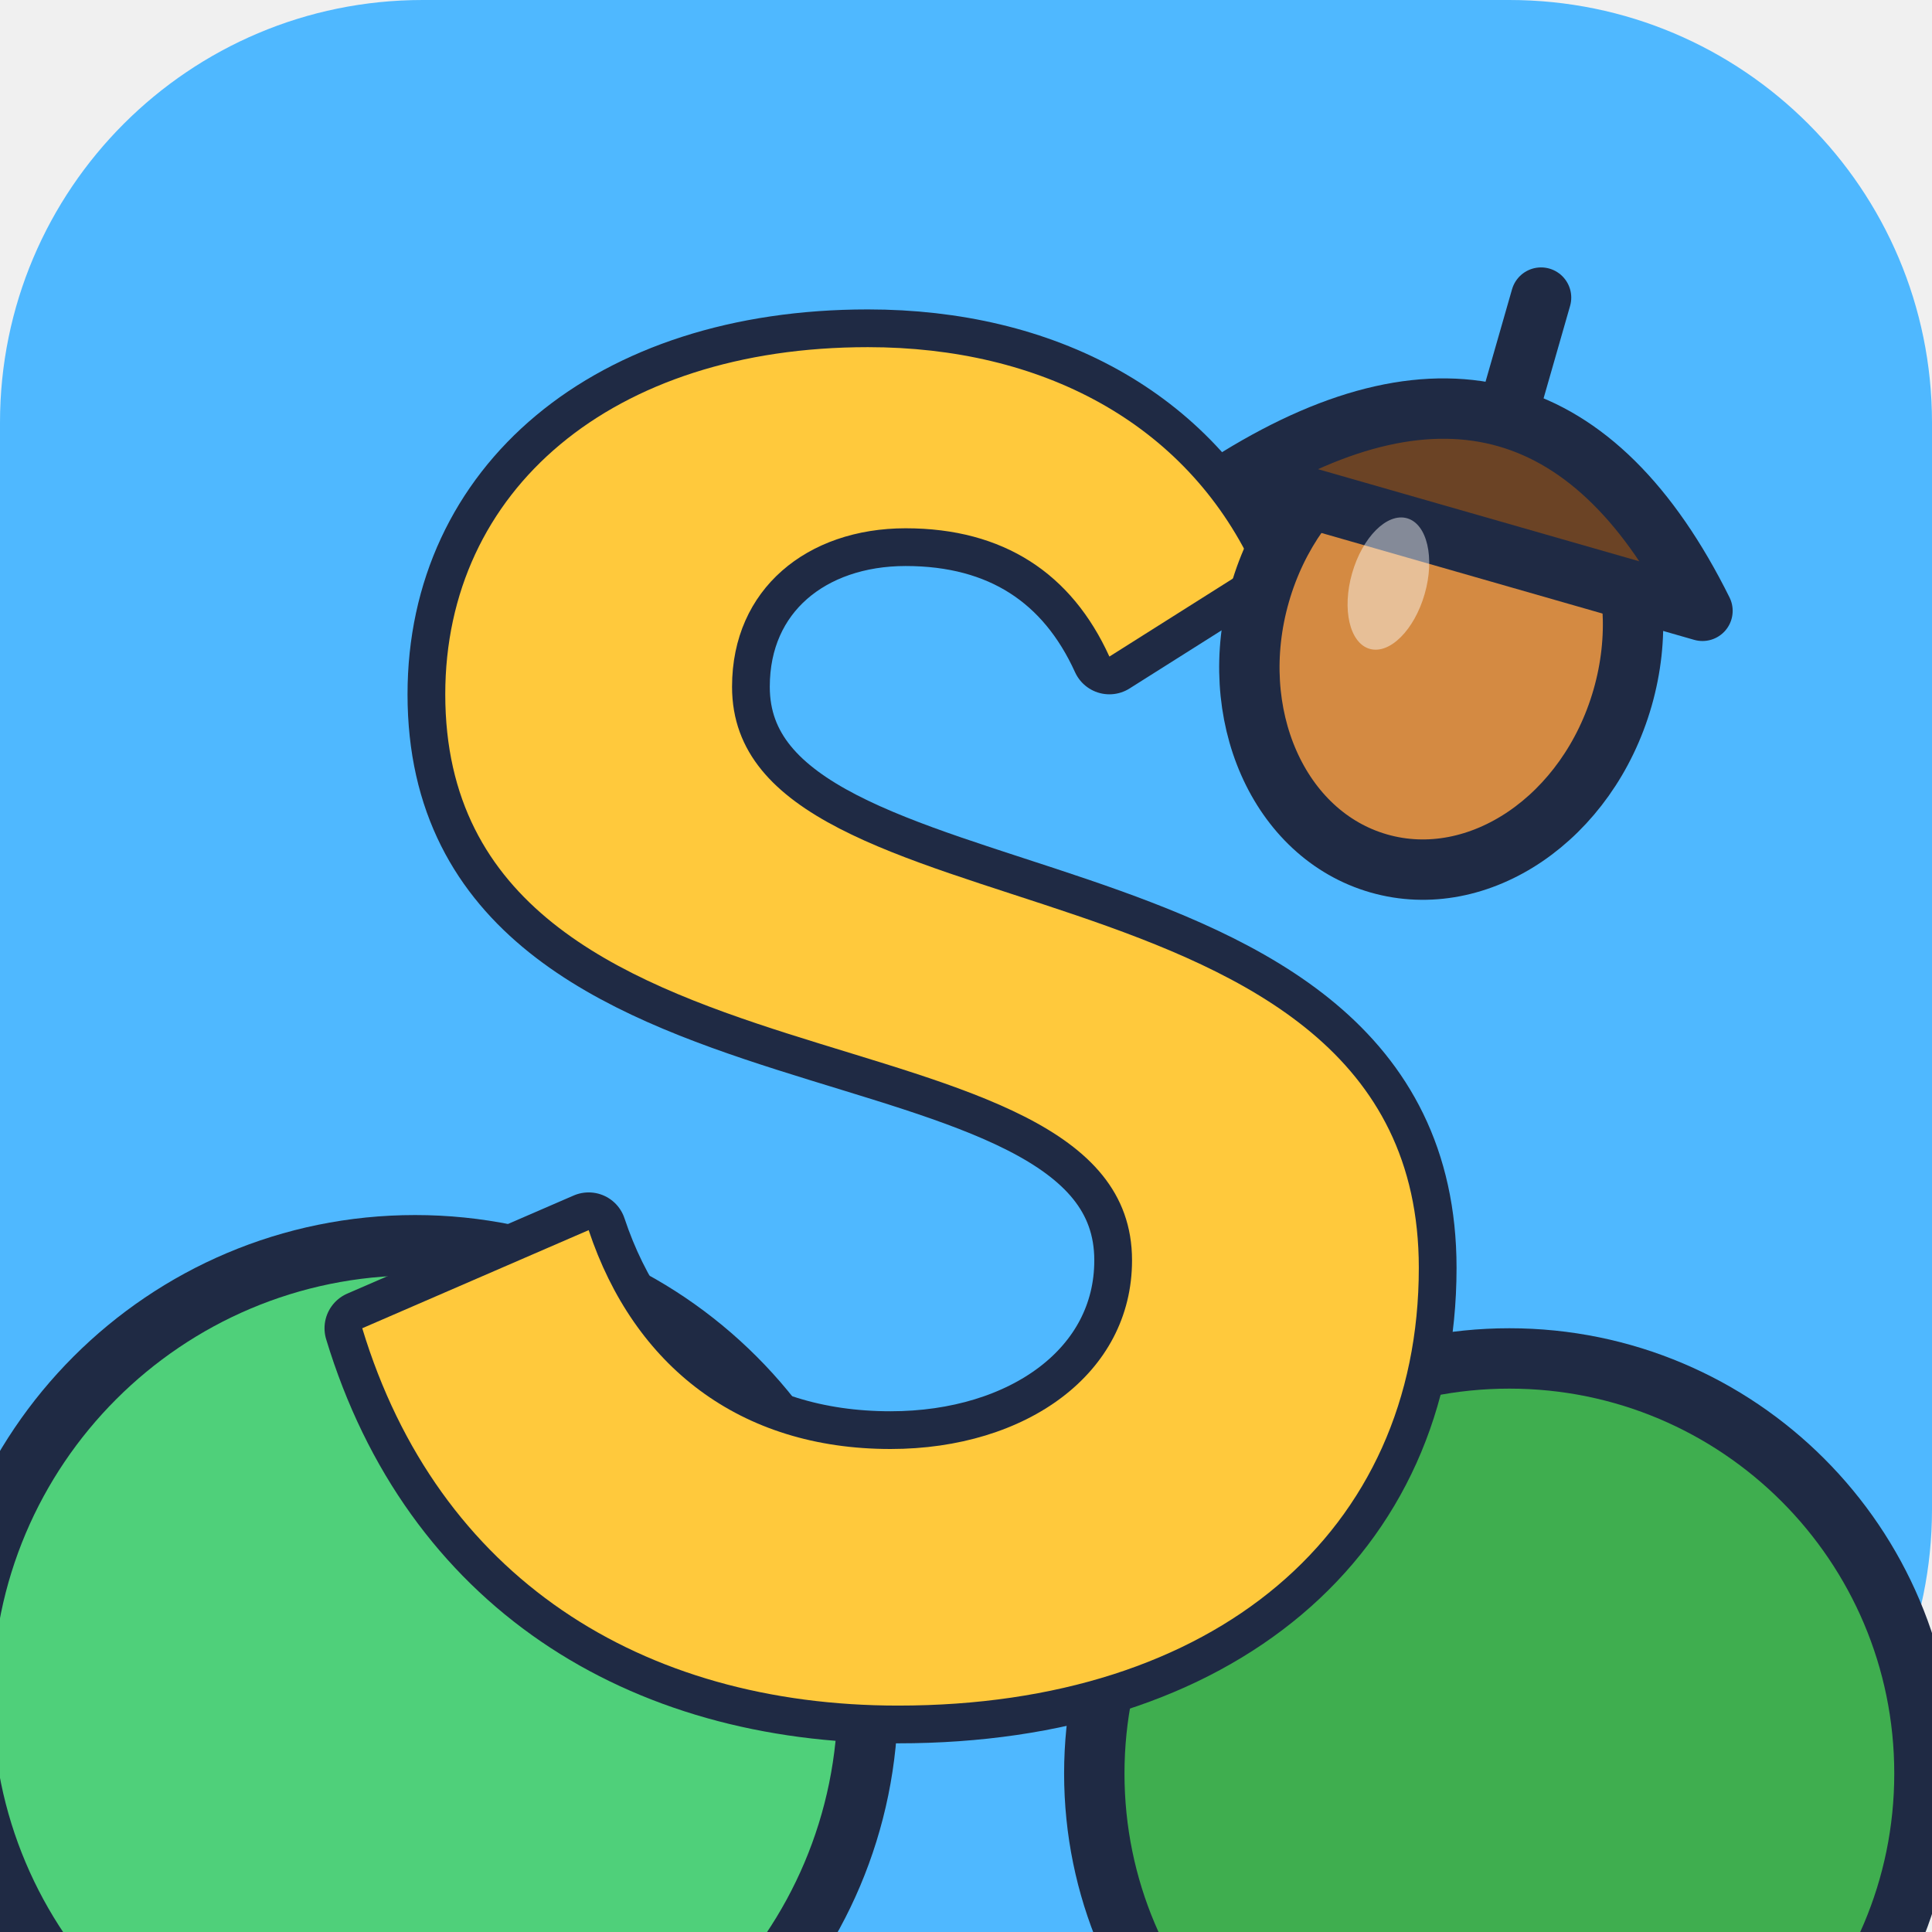
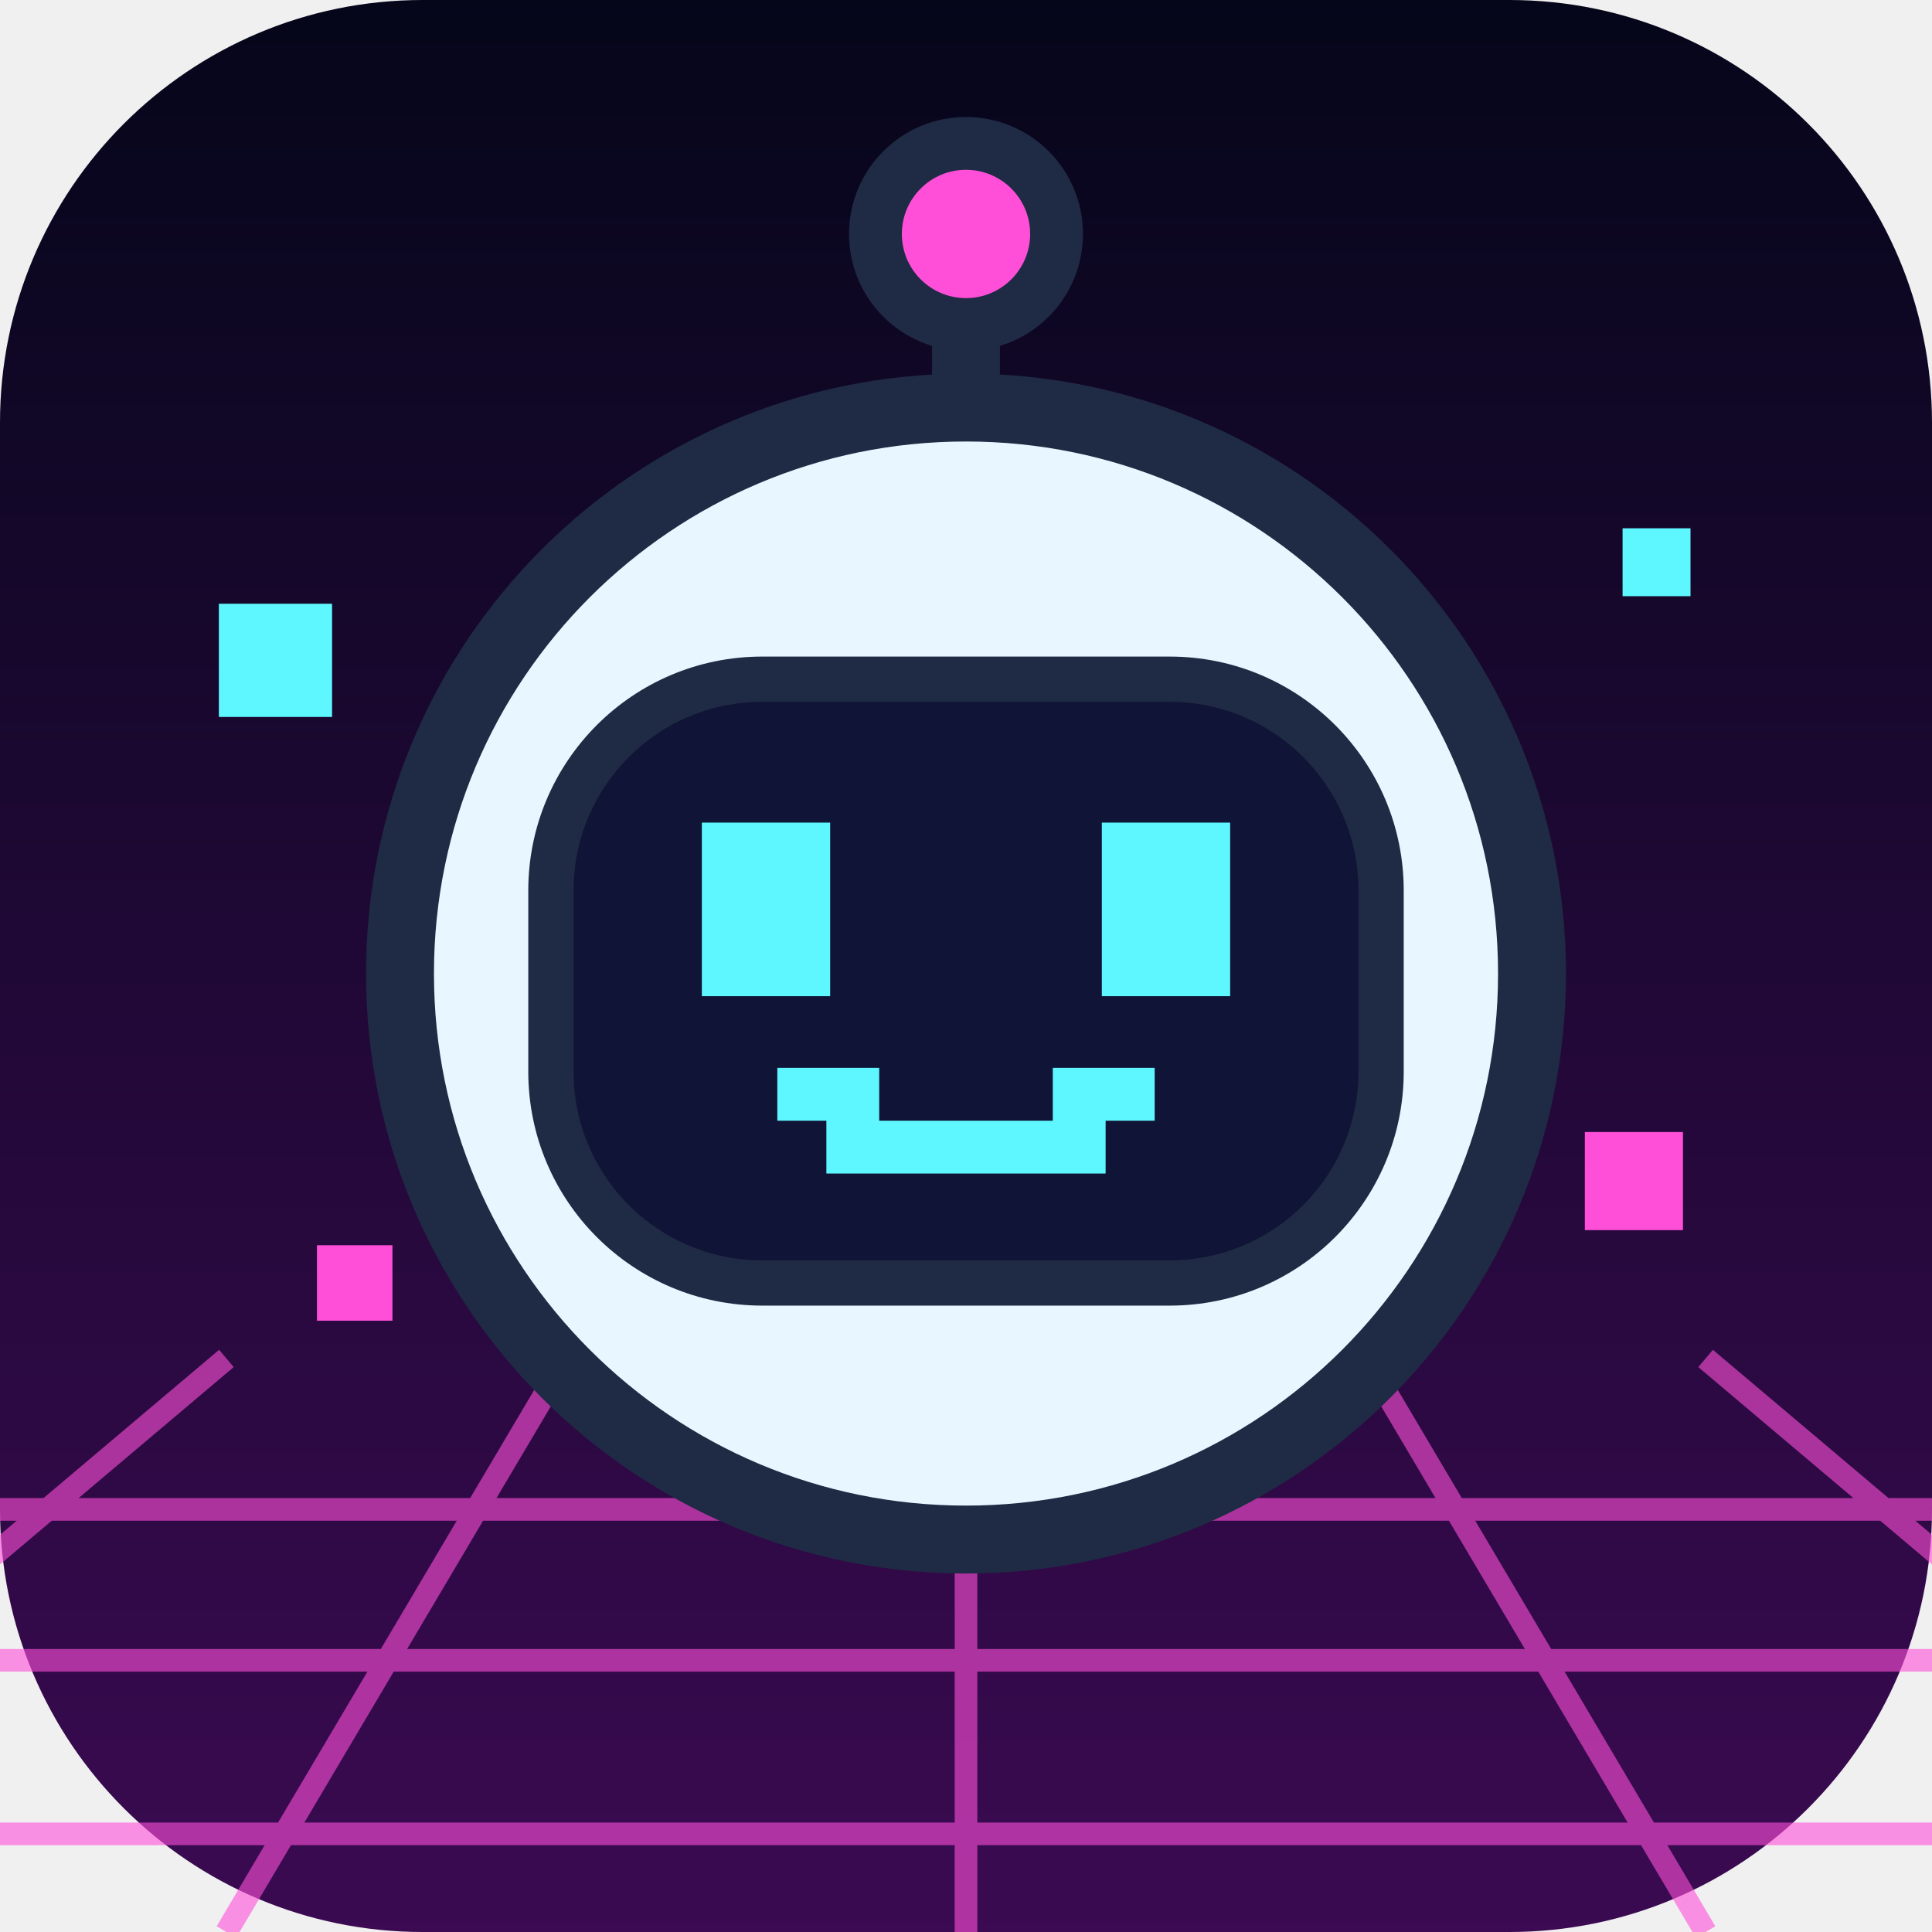
<svg xmlns="http://www.w3.org/2000/svg" viewBox="0 0 512 512">
-   <rect width="512" height="512" rx="112" fill="#4fb8ff" />
-   <circle cx="110" cy="450" r="120" fill="#4fd07a" stroke="#1f2a44" stroke-width="16" />
-   <circle cx="400" cy="470" r="110" fill="#3fae4f" stroke="#1f2a44" stroke-width="16" />
-   <path d="M332 150 C314 112 276 92 230 92 C162 92 118 130 118 184 C118 296 300 262 300 334 C300 364 272 384 236 384 C196 384 168 362 156 326 L96 352 C116 418 170 452 238 452 C322 452 376 406 376 336 C376 222 194 252 194 182 C194 156 214 140 240 140 C266 140 284 152 294 174 Z" fill="#ffc93c" stroke="#1f2a44" stroke-width="20" stroke-linejoin="round" paint-order="stroke" />
-   <g transform="translate(388 150) rotate(16)">
-     <ellipse cx="0" cy="22" rx="50" ry="60" fill="#d48a42" stroke="#1f2a44" stroke-width="16" />
-     <path d="M-64 -6 Q0 -76 64 -6 Z" fill="#6b4325" stroke="#1f2a44" stroke-width="16" stroke-linejoin="round" />
-     <path d="M0 -48 V-74" stroke="#1f2a44" stroke-width="16" stroke-linecap="round" />
-     <ellipse cx="-18" cy="10" rx="10" ry="18" fill="#ffffff" opacity="0.45" />
-   </g>
+   <defs>
+     <linearGradient id="bg" x1="0" y1="0" x2="0" y2="1">
+       <stop offset="0" stop-color="#05061a" />
+       <stop offset="1" stop-color="#3b0a52" />
+     </linearGradient>
+   </defs>
+   <rect width="512" height="512" rx="112" fill="url(#bg)" />
+   <path d="M0 400 H512 M0 440 H512 M0 486 H512 M256 360 V512 M150 360 L60 512 M362 360 L452 512 M60 360 L-120 512 M452 360 L632 512" stroke="#ff4fd8" stroke-width="6" opacity="0.6" />
+   <path d="M256 70 V112" stroke="#1f2a44" stroke-width="18" stroke-linecap="round" />
+   <circle cx="256" cy="62" r="24" fill="#ff4fd8" stroke="#1f2a44" stroke-width="14" />
+   <circle cx="256" cy="258" r="150" fill="#e8f6ff" stroke="#1f2a44" stroke-width="18" />
+   <rect x="146" y="180" width="220" height="160" rx="56" fill="#101436" stroke="#1f2a44" stroke-width="12" />
+   <rect x="186" y="218" width="34" height="46" fill="#5ff7ff" />
+   <rect x="292" y="218" width="34" height="46" fill="#5ff7ff" />
+   <path d="M206 290 H226 V304 H286 V290 H306" fill="none" stroke="#5ff7ff" stroke-width="14" />
+   <rect x="58" y="160" width="30" height="30" fill="#5ff7ff" />
+   <rect x="420" y="300" width="26" height="26" fill="#ff4fd8" />
+   <rect x="84" y="330" width="20" height="20" fill="#ff4fd8" />
+   <rect x="430" y="140" width="18" height="18" fill="#5ff7ff" />
</svg>
